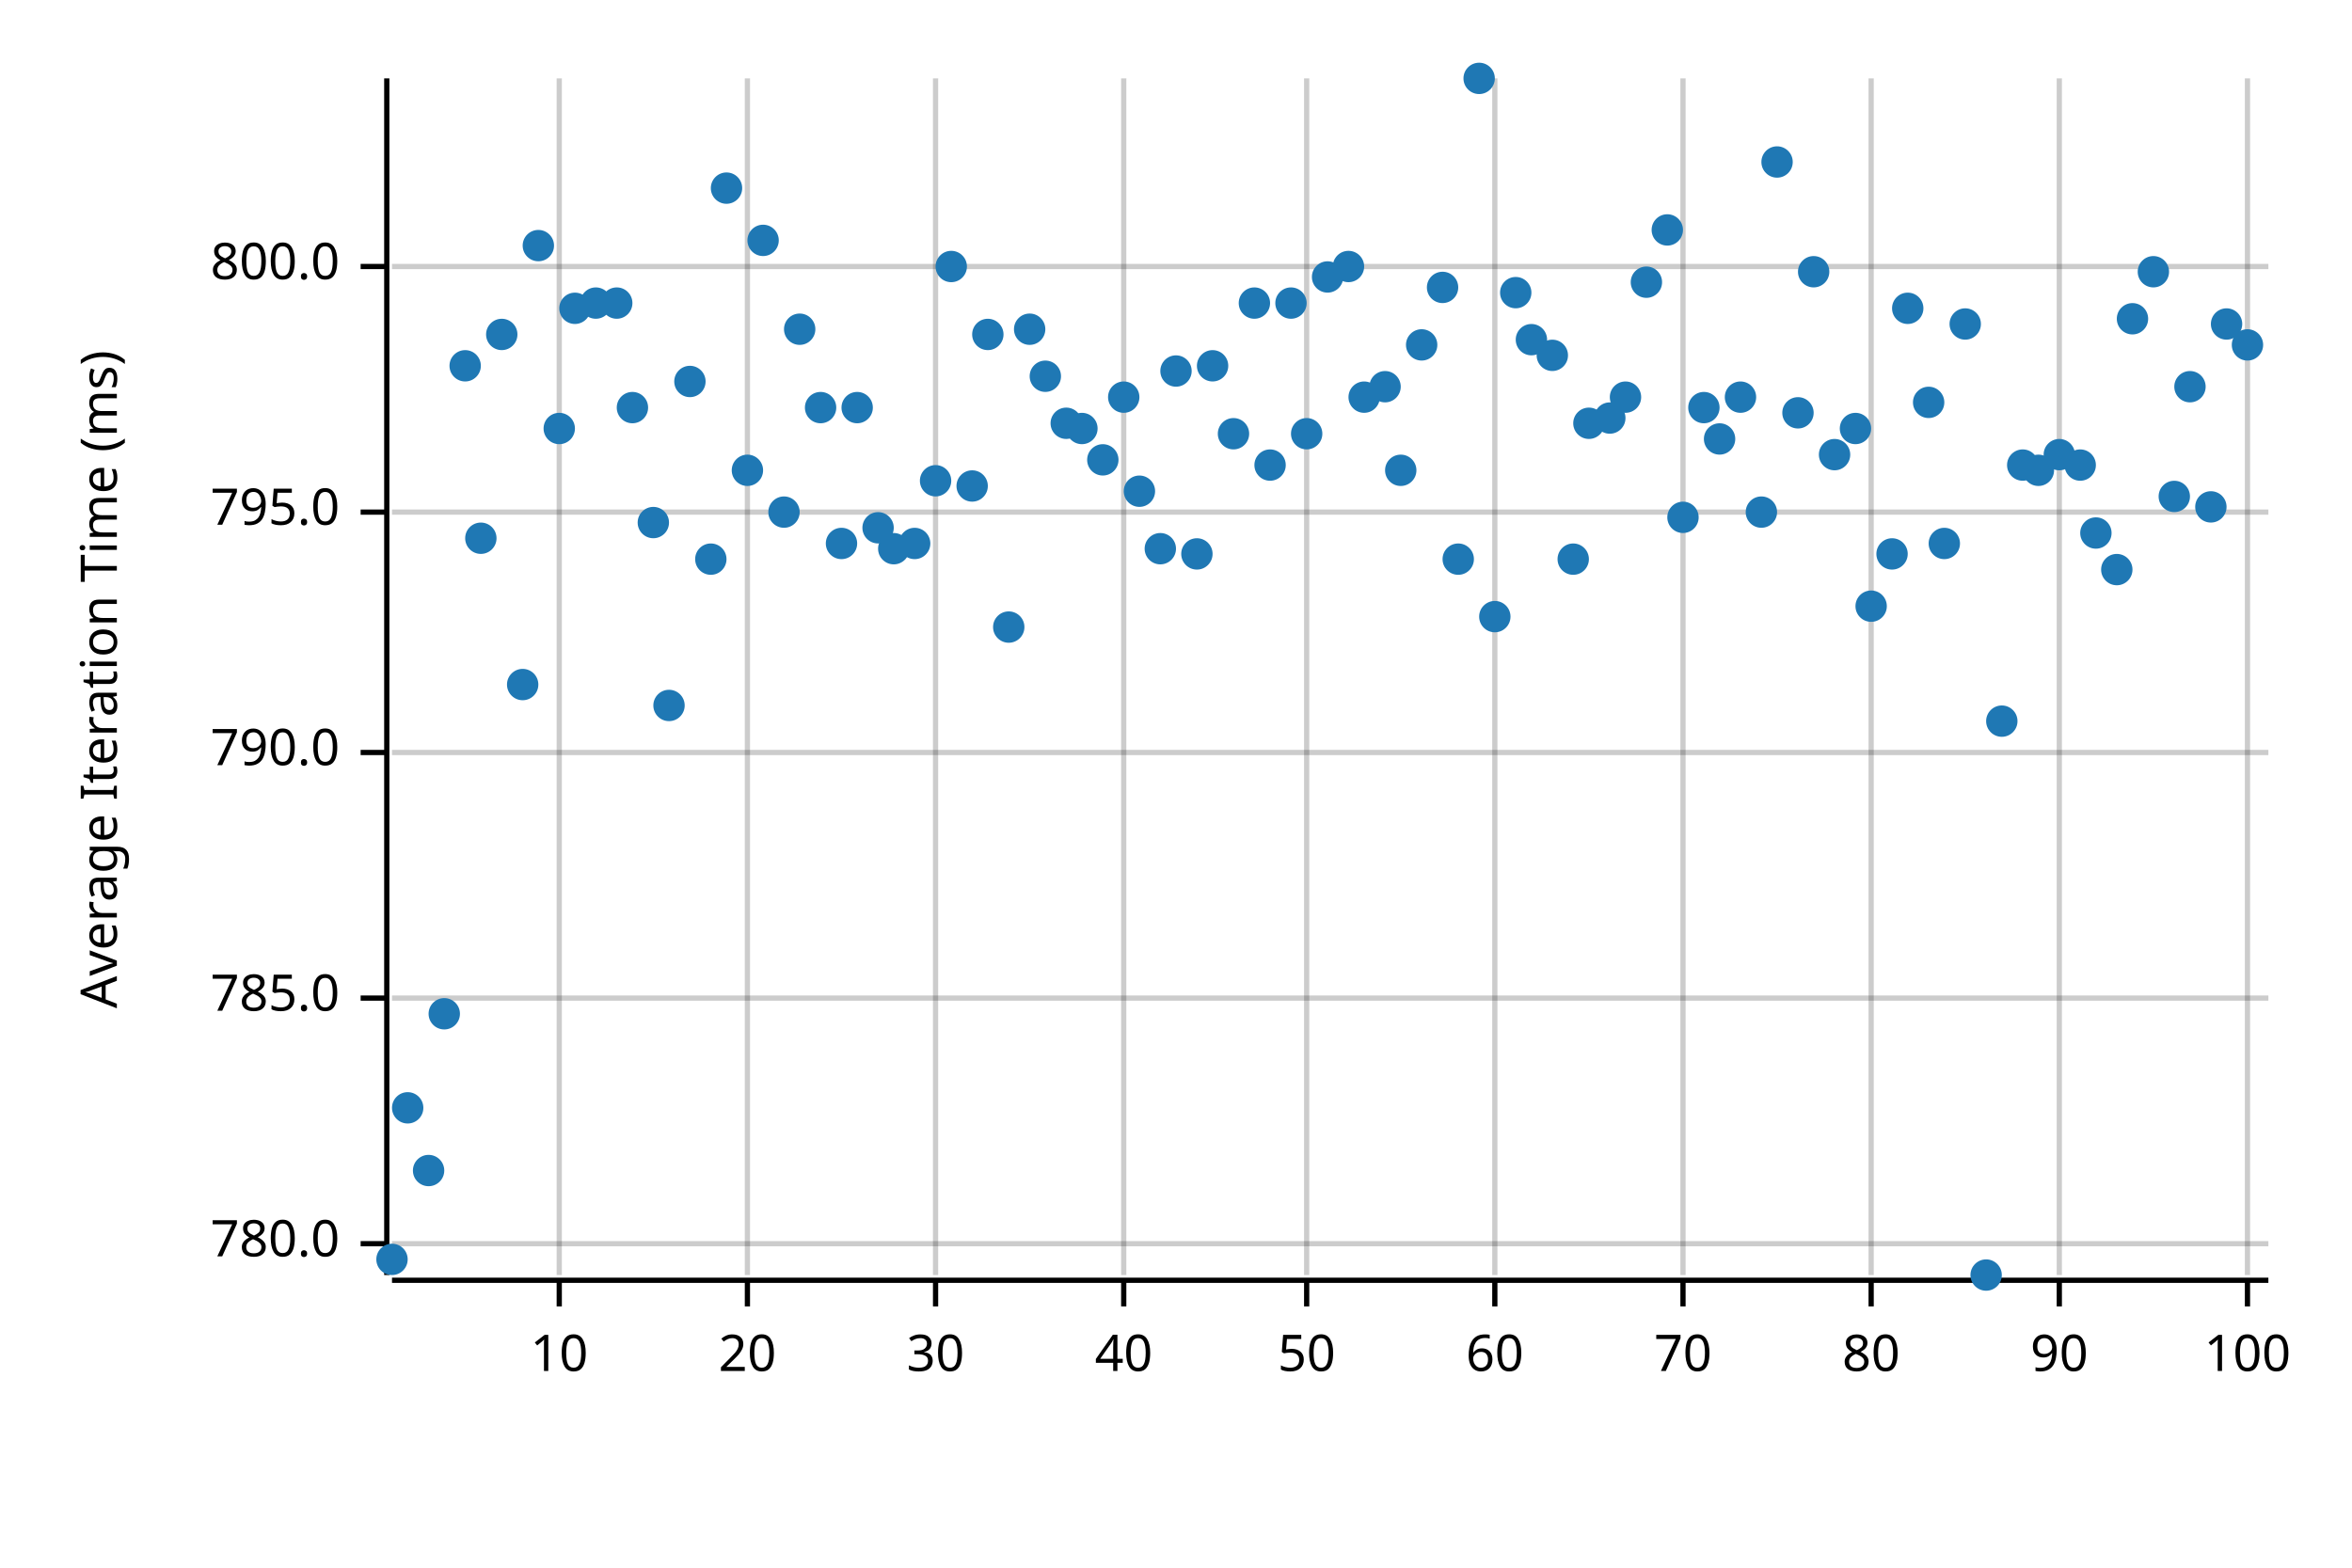
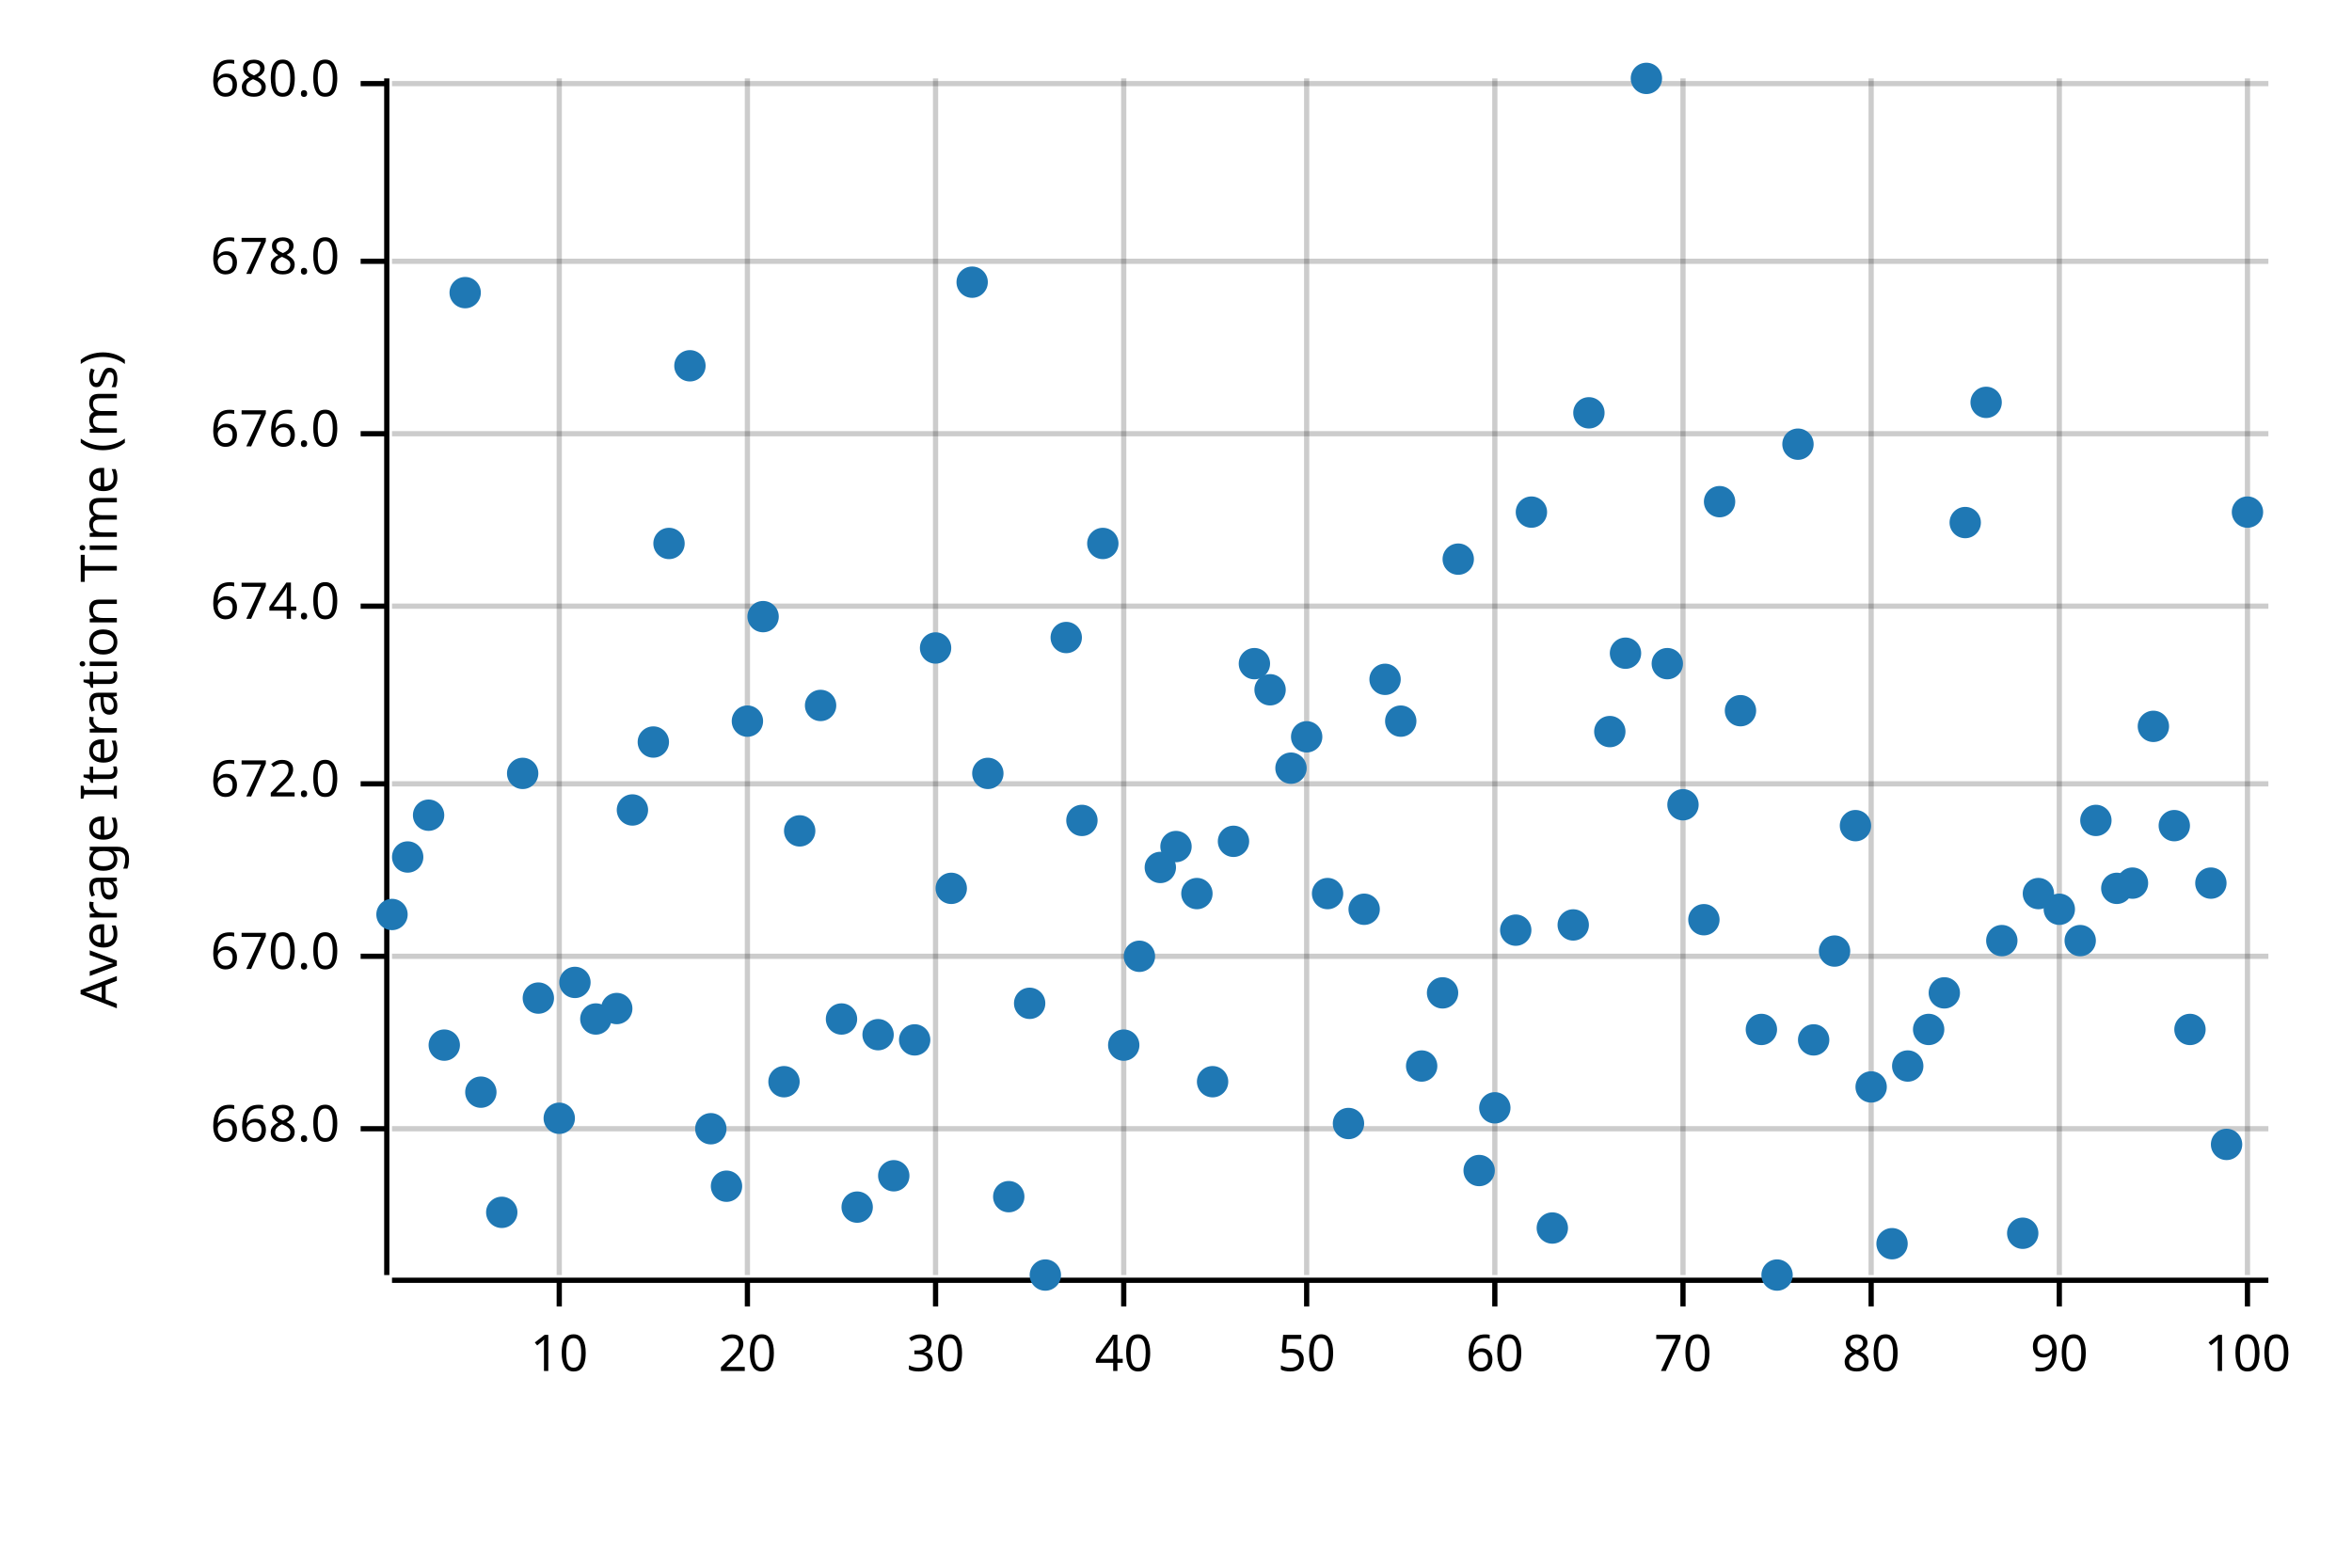
<svg xmlns="http://www.w3.org/2000/svg" width="450" height="300" viewBox="0 0 450 300">
  <text x="15" y="130" dy="0.76em" text-anchor="middle" font-family="sans-serif" font-size="9.677" opacity="1" fill="#000000" transform="rotate(270, 15, 130)">
Average Iteration Time (ms)
</text>
  <line opacity="0.2" stroke="#000000" stroke-width="1" x1="107" y1="244" x2="107" y2="15" />
  <line opacity="0.2" stroke="#000000" stroke-width="1" x1="143" y1="244" x2="143" y2="15" />
  <line opacity="0.2" stroke="#000000" stroke-width="1" x1="179" y1="244" x2="179" y2="15" />
  <line opacity="0.2" stroke="#000000" stroke-width="1" x1="215" y1="244" x2="215" y2="15" />
  <line opacity="0.2" stroke="#000000" stroke-width="1" x1="250" y1="244" x2="250" y2="15" />
  <line opacity="0.2" stroke="#000000" stroke-width="1" x1="286" y1="244" x2="286" y2="15" />
  <line opacity="0.2" stroke="#000000" stroke-width="1" x1="322" y1="244" x2="322" y2="15" />
  <line opacity="0.2" stroke="#000000" stroke-width="1" x1="358" y1="244" x2="358" y2="15" />
  <line opacity="0.2" stroke="#000000" stroke-width="1" x1="394" y1="244" x2="394" y2="15" />
  <line opacity="0.2" stroke="#000000" stroke-width="1" x1="430" y1="244" x2="430" y2="15" />
-   <line opacity="0.2" stroke="#000000" stroke-width="1" x1="75" y1="238" x2="434" y2="238" />
-   <line opacity="0.2" stroke="#000000" stroke-width="1" x1="75" y1="191" x2="434" y2="191" />
-   <line opacity="0.2" stroke="#000000" stroke-width="1" x1="75" y1="144" x2="434" y2="144" />
-   <line opacity="0.2" stroke="#000000" stroke-width="1" x1="75" y1="98" x2="434" y2="98" />
-   <line opacity="0.2" stroke="#000000" stroke-width="1" x1="75" y1="51" x2="434" y2="51" />
+   <line opacity="0.2" stroke="#000000" stroke-width="1" x1="75" y1="216" x2="434" y2="216" />
+   <line opacity="0.2" stroke="#000000" stroke-width="1" x1="75" y1="183" x2="434" y2="183" />
+   <line opacity="0.2" stroke="#000000" stroke-width="1" x1="75" y1="150" x2="434" y2="150" />
+   <line opacity="0.2" stroke="#000000" stroke-width="1" x1="75" y1="116" x2="434" y2="116" />
+   <line opacity="0.2" stroke="#000000" stroke-width="1" x1="75" y1="83" x2="434" y2="83" />
+   <line opacity="0.2" stroke="#000000" stroke-width="1" x1="75" y1="50" x2="434" y2="50" />
+   <line opacity="0.2" stroke="#000000" stroke-width="1" x1="75" y1="16" x2="434" y2="16" />
  <polyline fill="none" opacity="1" stroke="#000000" stroke-width="1" points="74,15 74,244 " />
-   <text x="65" y="238" dy="0.5ex" text-anchor="end" font-family="sans-serif" font-size="9.677" opacity="1" fill="#000000">
- 780.0
+   <text x="65" y="216" dy="0.5ex" text-anchor="end" font-family="sans-serif" font-size="9.677" opacity="1" fill="#000000">
+ 668.0
</text>
-   <polyline fill="none" opacity="1" stroke="#000000" stroke-width="1" points="69,238 74,238 " />
-   <text x="65" y="191" dy="0.5ex" text-anchor="end" font-family="sans-serif" font-size="9.677" opacity="1" fill="#000000">
- 785.0
+   <polyline fill="none" opacity="1" stroke="#000000" stroke-width="1" points="69,216 74,216 " />
+   <text x="65" y="183" dy="0.5ex" text-anchor="end" font-family="sans-serif" font-size="9.677" opacity="1" fill="#000000">
+ 670.0
</text>
-   <polyline fill="none" opacity="1" stroke="#000000" stroke-width="1" points="69,191 74,191 " />
-   <text x="65" y="144" dy="0.5ex" text-anchor="end" font-family="sans-serif" font-size="9.677" opacity="1" fill="#000000">
- 790.0
+   <polyline fill="none" opacity="1" stroke="#000000" stroke-width="1" points="69,183 74,183 " />
+   <text x="65" y="150" dy="0.5ex" text-anchor="end" font-family="sans-serif" font-size="9.677" opacity="1" fill="#000000">
+ 672.0
</text>
-   <polyline fill="none" opacity="1" stroke="#000000" stroke-width="1" points="69,144 74,144 " />
-   <text x="65" y="98" dy="0.5ex" text-anchor="end" font-family="sans-serif" font-size="9.677" opacity="1" fill="#000000">
- 795.0
+   <polyline fill="none" opacity="1" stroke="#000000" stroke-width="1" points="69,150 74,150 " />
+   <text x="65" y="116" dy="0.5ex" text-anchor="end" font-family="sans-serif" font-size="9.677" opacity="1" fill="#000000">
+ 674.0
</text>
-   <polyline fill="none" opacity="1" stroke="#000000" stroke-width="1" points="69,98 74,98 " />
-   <text x="65" y="51" dy="0.5ex" text-anchor="end" font-family="sans-serif" font-size="9.677" opacity="1" fill="#000000">
- 800.0
+   <polyline fill="none" opacity="1" stroke="#000000" stroke-width="1" points="69,116 74,116 " />
+   <text x="65" y="83" dy="0.5ex" text-anchor="end" font-family="sans-serif" font-size="9.677" opacity="1" fill="#000000">
+ 676.0
</text>
-   <polyline fill="none" opacity="1" stroke="#000000" stroke-width="1" points="69,51 74,51 " />
+   <polyline fill="none" opacity="1" stroke="#000000" stroke-width="1" points="69,83 74,83 " />
+   <text x="65" y="50" dy="0.5ex" text-anchor="end" font-family="sans-serif" font-size="9.677" opacity="1" fill="#000000">
+ 678.0
+ </text>
+   <polyline fill="none" opacity="1" stroke="#000000" stroke-width="1" points="69,50 74,50 " />
+   <text x="65" y="16" dy="0.5ex" text-anchor="end" font-family="sans-serif" font-size="9.677" opacity="1" fill="#000000">
+ 680.0
+ </text>
+   <polyline fill="none" opacity="1" stroke="#000000" stroke-width="1" points="69,16 74,16 " />
  <polyline fill="none" opacity="1" stroke="#000000" stroke-width="1" points="75,245 434,245 " />
  <text x="107" y="255" dy="0.76em" text-anchor="middle" font-family="sans-serif" font-size="9.677" opacity="1" fill="#000000">
10
</text>
  <polyline fill="none" opacity="1" stroke="#000000" stroke-width="1" points="107,245 107,250 " />
  <text x="143" y="255" dy="0.76em" text-anchor="middle" font-family="sans-serif" font-size="9.677" opacity="1" fill="#000000">
20
</text>
  <polyline fill="none" opacity="1" stroke="#000000" stroke-width="1" points="143,245 143,250 " />
  <text x="179" y="255" dy="0.76em" text-anchor="middle" font-family="sans-serif" font-size="9.677" opacity="1" fill="#000000">
30
</text>
  <polyline fill="none" opacity="1" stroke="#000000" stroke-width="1" points="179,245 179,250 " />
  <text x="215" y="255" dy="0.76em" text-anchor="middle" font-family="sans-serif" font-size="9.677" opacity="1" fill="#000000">
40
</text>
  <polyline fill="none" opacity="1" stroke="#000000" stroke-width="1" points="215,245 215,250 " />
  <text x="250" y="255" dy="0.76em" text-anchor="middle" font-family="sans-serif" font-size="9.677" opacity="1" fill="#000000">
50
</text>
  <polyline fill="none" opacity="1" stroke="#000000" stroke-width="1" points="250,245 250,250 " />
  <text x="286" y="255" dy="0.76em" text-anchor="middle" font-family="sans-serif" font-size="9.677" opacity="1" fill="#000000">
60
</text>
  <polyline fill="none" opacity="1" stroke="#000000" stroke-width="1" points="286,245 286,250 " />
  <text x="322" y="255" dy="0.76em" text-anchor="middle" font-family="sans-serif" font-size="9.677" opacity="1" fill="#000000">
70
</text>
  <polyline fill="none" opacity="1" stroke="#000000" stroke-width="1" points="322,245 322,250 " />
  <text x="358" y="255" dy="0.76em" text-anchor="middle" font-family="sans-serif" font-size="9.677" opacity="1" fill="#000000">
80
</text>
  <polyline fill="none" opacity="1" stroke="#000000" stroke-width="1" points="358,245 358,250 " />
  <text x="394" y="255" dy="0.76em" text-anchor="middle" font-family="sans-serif" font-size="9.677" opacity="1" fill="#000000">
90
</text>
  <polyline fill="none" opacity="1" stroke="#000000" stroke-width="1" points="394,245 394,250 " />
  <text x="430" y="255" dy="0.76em" text-anchor="middle" font-family="sans-serif" font-size="9.677" opacity="1" fill="#000000">
100
</text>
  <polyline fill="none" opacity="1" stroke="#000000" stroke-width="1" points="430,245 430,250 " />
-   <circle cx="75" cy="241" r="3" opacity="1" fill="#1F78B4" stroke="none" stroke-width="1" />
-   <circle cx="78" cy="212" r="3" opacity="1" fill="#1F78B4" stroke="none" stroke-width="1" />
-   <circle cx="82" cy="224" r="3" opacity="1" fill="#1F78B4" stroke="none" stroke-width="1" />
-   <circle cx="85" cy="194" r="3" opacity="1" fill="#1F78B4" stroke="none" stroke-width="1" />
-   <circle cx="89" cy="70" r="3" opacity="1" fill="#1F78B4" stroke="none" stroke-width="1" />
-   <circle cx="92" cy="103" r="3" opacity="1" fill="#1F78B4" stroke="none" stroke-width="1" />
-   <circle cx="96" cy="64" r="3" opacity="1" fill="#1F78B4" stroke="none" stroke-width="1" />
-   <circle cx="100" cy="131" r="3" opacity="1" fill="#1F78B4" stroke="none" stroke-width="1" />
-   <circle cx="103" cy="47" r="3" opacity="1" fill="#1F78B4" stroke="none" stroke-width="1" />
-   <circle cx="107" cy="82" r="3" opacity="1" fill="#1F78B4" stroke="none" stroke-width="1" />
-   <circle cx="110" cy="59" r="3" opacity="1" fill="#1F78B4" stroke="none" stroke-width="1" />
-   <circle cx="114" cy="58" r="3" opacity="1" fill="#1F78B4" stroke="none" stroke-width="1" />
-   <circle cx="118" cy="58" r="3" opacity="1" fill="#1F78B4" stroke="none" stroke-width="1" />
-   <circle cx="121" cy="78" r="3" opacity="1" fill="#1F78B4" stroke="none" stroke-width="1" />
-   <circle cx="125" cy="100" r="3" opacity="1" fill="#1F78B4" stroke="none" stroke-width="1" />
-   <circle cx="128" cy="135" r="3" opacity="1" fill="#1F78B4" stroke="none" stroke-width="1" />
-   <circle cx="132" cy="73" r="3" opacity="1" fill="#1F78B4" stroke="none" stroke-width="1" />
-   <circle cx="136" cy="107" r="3" opacity="1" fill="#1F78B4" stroke="none" stroke-width="1" />
-   <circle cx="139" cy="36" r="3" opacity="1" fill="#1F78B4" stroke="none" stroke-width="1" />
-   <circle cx="143" cy="90" r="3" opacity="1" fill="#1F78B4" stroke="none" stroke-width="1" />
-   <circle cx="146" cy="46" r="3" opacity="1" fill="#1F78B4" stroke="none" stroke-width="1" />
-   <circle cx="150" cy="98" r="3" opacity="1" fill="#1F78B4" stroke="none" stroke-width="1" />
-   <circle cx="153" cy="63" r="3" opacity="1" fill="#1F78B4" stroke="none" stroke-width="1" />
-   <circle cx="157" cy="78" r="3" opacity="1" fill="#1F78B4" stroke="none" stroke-width="1" />
-   <circle cx="161" cy="104" r="3" opacity="1" fill="#1F78B4" stroke="none" stroke-width="1" />
-   <circle cx="164" cy="78" r="3" opacity="1" fill="#1F78B4" stroke="none" stroke-width="1" />
-   <circle cx="168" cy="101" r="3" opacity="1" fill="#1F78B4" stroke="none" stroke-width="1" />
-   <circle cx="171" cy="105" r="3" opacity="1" fill="#1F78B4" stroke="none" stroke-width="1" />
-   <circle cx="175" cy="104" r="3" opacity="1" fill="#1F78B4" stroke="none" stroke-width="1" />
-   <circle cx="179" cy="92" r="3" opacity="1" fill="#1F78B4" stroke="none" stroke-width="1" />
-   <circle cx="182" cy="51" r="3" opacity="1" fill="#1F78B4" stroke="none" stroke-width="1" />
-   <circle cx="186" cy="93" r="3" opacity="1" fill="#1F78B4" stroke="none" stroke-width="1" />
-   <circle cx="189" cy="64" r="3" opacity="1" fill="#1F78B4" stroke="none" stroke-width="1" />
-   <circle cx="193" cy="120" r="3" opacity="1" fill="#1F78B4" stroke="none" stroke-width="1" />
-   <circle cx="197" cy="63" r="3" opacity="1" fill="#1F78B4" stroke="none" stroke-width="1" />
-   <circle cx="200" cy="72" r="3" opacity="1" fill="#1F78B4" stroke="none" stroke-width="1" />
-   <circle cx="204" cy="81" r="3" opacity="1" fill="#1F78B4" stroke="none" stroke-width="1" />
-   <circle cx="207" cy="82" r="3" opacity="1" fill="#1F78B4" stroke="none" stroke-width="1" />
-   <circle cx="211" cy="88" r="3" opacity="1" fill="#1F78B4" stroke="none" stroke-width="1" />
-   <circle cx="215" cy="76" r="3" opacity="1" fill="#1F78B4" stroke="none" stroke-width="1" />
-   <circle cx="218" cy="94" r="3" opacity="1" fill="#1F78B4" stroke="none" stroke-width="1" />
-   <circle cx="222" cy="105" r="3" opacity="1" fill="#1F78B4" stroke="none" stroke-width="1" />
-   <circle cx="225" cy="71" r="3" opacity="1" fill="#1F78B4" stroke="none" stroke-width="1" />
-   <circle cx="229" cy="106" r="3" opacity="1" fill="#1F78B4" stroke="none" stroke-width="1" />
-   <circle cx="232" cy="70" r="3" opacity="1" fill="#1F78B4" stroke="none" stroke-width="1" />
-   <circle cx="236" cy="83" r="3" opacity="1" fill="#1F78B4" stroke="none" stroke-width="1" />
-   <circle cx="240" cy="58" r="3" opacity="1" fill="#1F78B4" stroke="none" stroke-width="1" />
-   <circle cx="243" cy="89" r="3" opacity="1" fill="#1F78B4" stroke="none" stroke-width="1" />
-   <circle cx="247" cy="58" r="3" opacity="1" fill="#1F78B4" stroke="none" stroke-width="1" />
-   <circle cx="250" cy="83" r="3" opacity="1" fill="#1F78B4" stroke="none" stroke-width="1" />
-   <circle cx="254" cy="53" r="3" opacity="1" fill="#1F78B4" stroke="none" stroke-width="1" />
-   <circle cx="258" cy="51" r="3" opacity="1" fill="#1F78B4" stroke="none" stroke-width="1" />
-   <circle cx="261" cy="76" r="3" opacity="1" fill="#1F78B4" stroke="none" stroke-width="1" />
-   <circle cx="265" cy="74" r="3" opacity="1" fill="#1F78B4" stroke="none" stroke-width="1" />
-   <circle cx="268" cy="90" r="3" opacity="1" fill="#1F78B4" stroke="none" stroke-width="1" />
-   <circle cx="272" cy="66" r="3" opacity="1" fill="#1F78B4" stroke="none" stroke-width="1" />
-   <circle cx="276" cy="55" r="3" opacity="1" fill="#1F78B4" stroke="none" stroke-width="1" />
+   <circle cx="75" cy="175" r="3" opacity="1" fill="#1F78B4" stroke="none" stroke-width="1" />
+   <circle cx="78" cy="164" r="3" opacity="1" fill="#1F78B4" stroke="none" stroke-width="1" />
+   <circle cx="82" cy="156" r="3" opacity="1" fill="#1F78B4" stroke="none" stroke-width="1" />
+   <circle cx="85" cy="200" r="3" opacity="1" fill="#1F78B4" stroke="none" stroke-width="1" />
+   <circle cx="89" cy="56" r="3" opacity="1" fill="#1F78B4" stroke="none" stroke-width="1" />
+   <circle cx="92" cy="209" r="3" opacity="1" fill="#1F78B4" stroke="none" stroke-width="1" />
+   <circle cx="96" cy="232" r="3" opacity="1" fill="#1F78B4" stroke="none" stroke-width="1" />
+   <circle cx="100" cy="148" r="3" opacity="1" fill="#1F78B4" stroke="none" stroke-width="1" />
+   <circle cx="103" cy="191" r="3" opacity="1" fill="#1F78B4" stroke="none" stroke-width="1" />
+   <circle cx="107" cy="214" r="3" opacity="1" fill="#1F78B4" stroke="none" stroke-width="1" />
+   <circle cx="110" cy="188" r="3" opacity="1" fill="#1F78B4" stroke="none" stroke-width="1" />
+   <circle cx="114" cy="195" r="3" opacity="1" fill="#1F78B4" stroke="none" stroke-width="1" />
+   <circle cx="118" cy="193" r="3" opacity="1" fill="#1F78B4" stroke="none" stroke-width="1" />
+   <circle cx="121" cy="155" r="3" opacity="1" fill="#1F78B4" stroke="none" stroke-width="1" />
+   <circle cx="125" cy="142" r="3" opacity="1" fill="#1F78B4" stroke="none" stroke-width="1" />
+   <circle cx="128" cy="104" r="3" opacity="1" fill="#1F78B4" stroke="none" stroke-width="1" />
+   <circle cx="132" cy="70" r="3" opacity="1" fill="#1F78B4" stroke="none" stroke-width="1" />
+   <circle cx="136" cy="216" r="3" opacity="1" fill="#1F78B4" stroke="none" stroke-width="1" />
+   <circle cx="139" cy="227" r="3" opacity="1" fill="#1F78B4" stroke="none" stroke-width="1" />
+   <circle cx="143" cy="138" r="3" opacity="1" fill="#1F78B4" stroke="none" stroke-width="1" />
+   <circle cx="146" cy="118" r="3" opacity="1" fill="#1F78B4" stroke="none" stroke-width="1" />
+   <circle cx="150" cy="207" r="3" opacity="1" fill="#1F78B4" stroke="none" stroke-width="1" />
+   <circle cx="153" cy="159" r="3" opacity="1" fill="#1F78B4" stroke="none" stroke-width="1" />
+   <circle cx="157" cy="135" r="3" opacity="1" fill="#1F78B4" stroke="none" stroke-width="1" />
+   <circle cx="161" cy="195" r="3" opacity="1" fill="#1F78B4" stroke="none" stroke-width="1" />
+   <circle cx="164" cy="231" r="3" opacity="1" fill="#1F78B4" stroke="none" stroke-width="1" />
+   <circle cx="168" cy="198" r="3" opacity="1" fill="#1F78B4" stroke="none" stroke-width="1" />
+   <circle cx="171" cy="225" r="3" opacity="1" fill="#1F78B4" stroke="none" stroke-width="1" />
+   <circle cx="175" cy="199" r="3" opacity="1" fill="#1F78B4" stroke="none" stroke-width="1" />
+   <circle cx="179" cy="124" r="3" opacity="1" fill="#1F78B4" stroke="none" stroke-width="1" />
+   <circle cx="182" cy="170" r="3" opacity="1" fill="#1F78B4" stroke="none" stroke-width="1" />
+   <circle cx="186" cy="54" r="3" opacity="1" fill="#1F78B4" stroke="none" stroke-width="1" />
+   <circle cx="189" cy="148" r="3" opacity="1" fill="#1F78B4" stroke="none" stroke-width="1" />
+   <circle cx="193" cy="229" r="3" opacity="1" fill="#1F78B4" stroke="none" stroke-width="1" />
+   <circle cx="197" cy="192" r="3" opacity="1" fill="#1F78B4" stroke="none" stroke-width="1" />
+   <circle cx="200" cy="244" r="3" opacity="1" fill="#1F78B4" stroke="none" stroke-width="1" />
+   <circle cx="204" cy="122" r="3" opacity="1" fill="#1F78B4" stroke="none" stroke-width="1" />
+   <circle cx="207" cy="157" r="3" opacity="1" fill="#1F78B4" stroke="none" stroke-width="1" />
+   <circle cx="211" cy="104" r="3" opacity="1" fill="#1F78B4" stroke="none" stroke-width="1" />
+   <circle cx="215" cy="200" r="3" opacity="1" fill="#1F78B4" stroke="none" stroke-width="1" />
+   <circle cx="218" cy="183" r="3" opacity="1" fill="#1F78B4" stroke="none" stroke-width="1" />
+   <circle cx="222" cy="166" r="3" opacity="1" fill="#1F78B4" stroke="none" stroke-width="1" />
+   <circle cx="225" cy="162" r="3" opacity="1" fill="#1F78B4" stroke="none" stroke-width="1" />
+   <circle cx="229" cy="171" r="3" opacity="1" fill="#1F78B4" stroke="none" stroke-width="1" />
+   <circle cx="232" cy="207" r="3" opacity="1" fill="#1F78B4" stroke="none" stroke-width="1" />
+   <circle cx="236" cy="161" r="3" opacity="1" fill="#1F78B4" stroke="none" stroke-width="1" />
+   <circle cx="240" cy="127" r="3" opacity="1" fill="#1F78B4" stroke="none" stroke-width="1" />
+   <circle cx="243" cy="132" r="3" opacity="1" fill="#1F78B4" stroke="none" stroke-width="1" />
+   <circle cx="247" cy="147" r="3" opacity="1" fill="#1F78B4" stroke="none" stroke-width="1" />
+   <circle cx="250" cy="141" r="3" opacity="1" fill="#1F78B4" stroke="none" stroke-width="1" />
+   <circle cx="254" cy="171" r="3" opacity="1" fill="#1F78B4" stroke="none" stroke-width="1" />
+   <circle cx="258" cy="215" r="3" opacity="1" fill="#1F78B4" stroke="none" stroke-width="1" />
+   <circle cx="261" cy="174" r="3" opacity="1" fill="#1F78B4" stroke="none" stroke-width="1" />
+   <circle cx="265" cy="130" r="3" opacity="1" fill="#1F78B4" stroke="none" stroke-width="1" />
+   <circle cx="268" cy="138" r="3" opacity="1" fill="#1F78B4" stroke="none" stroke-width="1" />
+   <circle cx="272" cy="204" r="3" opacity="1" fill="#1F78B4" stroke="none" stroke-width="1" />
+   <circle cx="276" cy="190" r="3" opacity="1" fill="#1F78B4" stroke="none" stroke-width="1" />
  <circle cx="279" cy="107" r="3" opacity="1" fill="#1F78B4" stroke="none" stroke-width="1" />
-   <circle cx="283" cy="15" r="3" opacity="1" fill="#1F78B4" stroke="none" stroke-width="1" />
-   <circle cx="286" cy="118" r="3" opacity="1" fill="#1F78B4" stroke="none" stroke-width="1" />
-   <circle cx="290" cy="56" r="3" opacity="1" fill="#1F78B4" stroke="none" stroke-width="1" />
-   <circle cx="293" cy="65" r="3" opacity="1" fill="#1F78B4" stroke="none" stroke-width="1" />
-   <circle cx="297" cy="68" r="3" opacity="1" fill="#1F78B4" stroke="none" stroke-width="1" />
-   <circle cx="301" cy="107" r="3" opacity="1" fill="#1F78B4" stroke="none" stroke-width="1" />
-   <circle cx="304" cy="81" r="3" opacity="1" fill="#1F78B4" stroke="none" stroke-width="1" />
-   <circle cx="308" cy="80" r="3" opacity="1" fill="#1F78B4" stroke="none" stroke-width="1" />
-   <circle cx="311" cy="76" r="3" opacity="1" fill="#1F78B4" stroke="none" stroke-width="1" />
-   <circle cx="315" cy="54" r="3" opacity="1" fill="#1F78B4" stroke="none" stroke-width="1" />
-   <circle cx="319" cy="44" r="3" opacity="1" fill="#1F78B4" stroke="none" stroke-width="1" />
-   <circle cx="322" cy="99" r="3" opacity="1" fill="#1F78B4" stroke="none" stroke-width="1" />
-   <circle cx="326" cy="78" r="3" opacity="1" fill="#1F78B4" stroke="none" stroke-width="1" />
-   <circle cx="329" cy="84" r="3" opacity="1" fill="#1F78B4" stroke="none" stroke-width="1" />
-   <circle cx="333" cy="76" r="3" opacity="1" fill="#1F78B4" stroke="none" stroke-width="1" />
-   <circle cx="337" cy="98" r="3" opacity="1" fill="#1F78B4" stroke="none" stroke-width="1" />
-   <circle cx="340" cy="31" r="3" opacity="1" fill="#1F78B4" stroke="none" stroke-width="1" />
-   <circle cx="344" cy="79" r="3" opacity="1" fill="#1F78B4" stroke="none" stroke-width="1" />
-   <circle cx="347" cy="52" r="3" opacity="1" fill="#1F78B4" stroke="none" stroke-width="1" />
-   <circle cx="351" cy="87" r="3" opacity="1" fill="#1F78B4" stroke="none" stroke-width="1" />
-   <circle cx="355" cy="82" r="3" opacity="1" fill="#1F78B4" stroke="none" stroke-width="1" />
-   <circle cx="358" cy="116" r="3" opacity="1" fill="#1F78B4" stroke="none" stroke-width="1" />
-   <circle cx="362" cy="106" r="3" opacity="1" fill="#1F78B4" stroke="none" stroke-width="1" />
-   <circle cx="365" cy="59" r="3" opacity="1" fill="#1F78B4" stroke="none" stroke-width="1" />
-   <circle cx="369" cy="77" r="3" opacity="1" fill="#1F78B4" stroke="none" stroke-width="1" />
-   <circle cx="372" cy="104" r="3" opacity="1" fill="#1F78B4" stroke="none" stroke-width="1" />
-   <circle cx="376" cy="62" r="3" opacity="1" fill="#1F78B4" stroke="none" stroke-width="1" />
-   <circle cx="380" cy="244" r="3" opacity="1" fill="#1F78B4" stroke="none" stroke-width="1" />
-   <circle cx="383" cy="138" r="3" opacity="1" fill="#1F78B4" stroke="none" stroke-width="1" />
-   <circle cx="387" cy="89" r="3" opacity="1" fill="#1F78B4" stroke="none" stroke-width="1" />
-   <circle cx="390" cy="90" r="3" opacity="1" fill="#1F78B4" stroke="none" stroke-width="1" />
-   <circle cx="394" cy="87" r="3" opacity="1" fill="#1F78B4" stroke="none" stroke-width="1" />
-   <circle cx="398" cy="89" r="3" opacity="1" fill="#1F78B4" stroke="none" stroke-width="1" />
-   <circle cx="401" cy="102" r="3" opacity="1" fill="#1F78B4" stroke="none" stroke-width="1" />
-   <circle cx="405" cy="109" r="3" opacity="1" fill="#1F78B4" stroke="none" stroke-width="1" />
-   <circle cx="408" cy="61" r="3" opacity="1" fill="#1F78B4" stroke="none" stroke-width="1" />
-   <circle cx="412" cy="52" r="3" opacity="1" fill="#1F78B4" stroke="none" stroke-width="1" />
-   <circle cx="416" cy="95" r="3" opacity="1" fill="#1F78B4" stroke="none" stroke-width="1" />
-   <circle cx="419" cy="74" r="3" opacity="1" fill="#1F78B4" stroke="none" stroke-width="1" />
-   <circle cx="423" cy="97" r="3" opacity="1" fill="#1F78B4" stroke="none" stroke-width="1" />
-   <circle cx="426" cy="62" r="3" opacity="1" fill="#1F78B4" stroke="none" stroke-width="1" />
-   <circle cx="430" cy="66" r="3" opacity="1" fill="#1F78B4" stroke="none" stroke-width="1" />
+   <circle cx="283" cy="224" r="3" opacity="1" fill="#1F78B4" stroke="none" stroke-width="1" />
+   <circle cx="286" cy="212" r="3" opacity="1" fill="#1F78B4" stroke="none" stroke-width="1" />
+   <circle cx="290" cy="178" r="3" opacity="1" fill="#1F78B4" stroke="none" stroke-width="1" />
+   <circle cx="293" cy="98" r="3" opacity="1" fill="#1F78B4" stroke="none" stroke-width="1" />
+   <circle cx="297" cy="235" r="3" opacity="1" fill="#1F78B4" stroke="none" stroke-width="1" />
+   <circle cx="301" cy="177" r="3" opacity="1" fill="#1F78B4" stroke="none" stroke-width="1" />
+   <circle cx="304" cy="79" r="3" opacity="1" fill="#1F78B4" stroke="none" stroke-width="1" />
+   <circle cx="308" cy="140" r="3" opacity="1" fill="#1F78B4" stroke="none" stroke-width="1" />
+   <circle cx="311" cy="125" r="3" opacity="1" fill="#1F78B4" stroke="none" stroke-width="1" />
+   <circle cx="315" cy="15" r="3" opacity="1" fill="#1F78B4" stroke="none" stroke-width="1" />
+   <circle cx="319" cy="127" r="3" opacity="1" fill="#1F78B4" stroke="none" stroke-width="1" />
+   <circle cx="322" cy="154" r="3" opacity="1" fill="#1F78B4" stroke="none" stroke-width="1" />
+   <circle cx="326" cy="176" r="3" opacity="1" fill="#1F78B4" stroke="none" stroke-width="1" />
+   <circle cx="329" cy="96" r="3" opacity="1" fill="#1F78B4" stroke="none" stroke-width="1" />
+   <circle cx="333" cy="136" r="3" opacity="1" fill="#1F78B4" stroke="none" stroke-width="1" />
+   <circle cx="337" cy="197" r="3" opacity="1" fill="#1F78B4" stroke="none" stroke-width="1" />
+   <circle cx="340" cy="244" r="3" opacity="1" fill="#1F78B4" stroke="none" stroke-width="1" />
+   <circle cx="344" cy="85" r="3" opacity="1" fill="#1F78B4" stroke="none" stroke-width="1" />
+   <circle cx="347" cy="199" r="3" opacity="1" fill="#1F78B4" stroke="none" stroke-width="1" />
+   <circle cx="351" cy="182" r="3" opacity="1" fill="#1F78B4" stroke="none" stroke-width="1" />
+   <circle cx="355" cy="158" r="3" opacity="1" fill="#1F78B4" stroke="none" stroke-width="1" />
+   <circle cx="358" cy="208" r="3" opacity="1" fill="#1F78B4" stroke="none" stroke-width="1" />
+   <circle cx="362" cy="238" r="3" opacity="1" fill="#1F78B4" stroke="none" stroke-width="1" />
+   <circle cx="365" cy="204" r="3" opacity="1" fill="#1F78B4" stroke="none" stroke-width="1" />
+   <circle cx="369" cy="197" r="3" opacity="1" fill="#1F78B4" stroke="none" stroke-width="1" />
+   <circle cx="372" cy="190" r="3" opacity="1" fill="#1F78B4" stroke="none" stroke-width="1" />
+   <circle cx="376" cy="100" r="3" opacity="1" fill="#1F78B4" stroke="none" stroke-width="1" />
+   <circle cx="380" cy="77" r="3" opacity="1" fill="#1F78B4" stroke="none" stroke-width="1" />
+   <circle cx="383" cy="180" r="3" opacity="1" fill="#1F78B4" stroke="none" stroke-width="1" />
+   <circle cx="387" cy="236" r="3" opacity="1" fill="#1F78B4" stroke="none" stroke-width="1" />
+   <circle cx="390" cy="171" r="3" opacity="1" fill="#1F78B4" stroke="none" stroke-width="1" />
+   <circle cx="394" cy="174" r="3" opacity="1" fill="#1F78B4" stroke="none" stroke-width="1" />
+   <circle cx="398" cy="180" r="3" opacity="1" fill="#1F78B4" stroke="none" stroke-width="1" />
+   <circle cx="401" cy="157" r="3" opacity="1" fill="#1F78B4" stroke="none" stroke-width="1" />
+   <circle cx="405" cy="170" r="3" opacity="1" fill="#1F78B4" stroke="none" stroke-width="1" />
+   <circle cx="408" cy="169" r="3" opacity="1" fill="#1F78B4" stroke="none" stroke-width="1" />
+   <circle cx="412" cy="139" r="3" opacity="1" fill="#1F78B4" stroke="none" stroke-width="1" />
+   <circle cx="416" cy="158" r="3" opacity="1" fill="#1F78B4" stroke="none" stroke-width="1" />
+   <circle cx="419" cy="197" r="3" opacity="1" fill="#1F78B4" stroke="none" stroke-width="1" />
+   <circle cx="423" cy="169" r="3" opacity="1" fill="#1F78B4" stroke="none" stroke-width="1" />
+   <circle cx="426" cy="219" r="3" opacity="1" fill="#1F78B4" stroke="none" stroke-width="1" />
+   <circle cx="430" cy="98" r="3" opacity="1" fill="#1F78B4" stroke="none" stroke-width="1" />
</svg>
